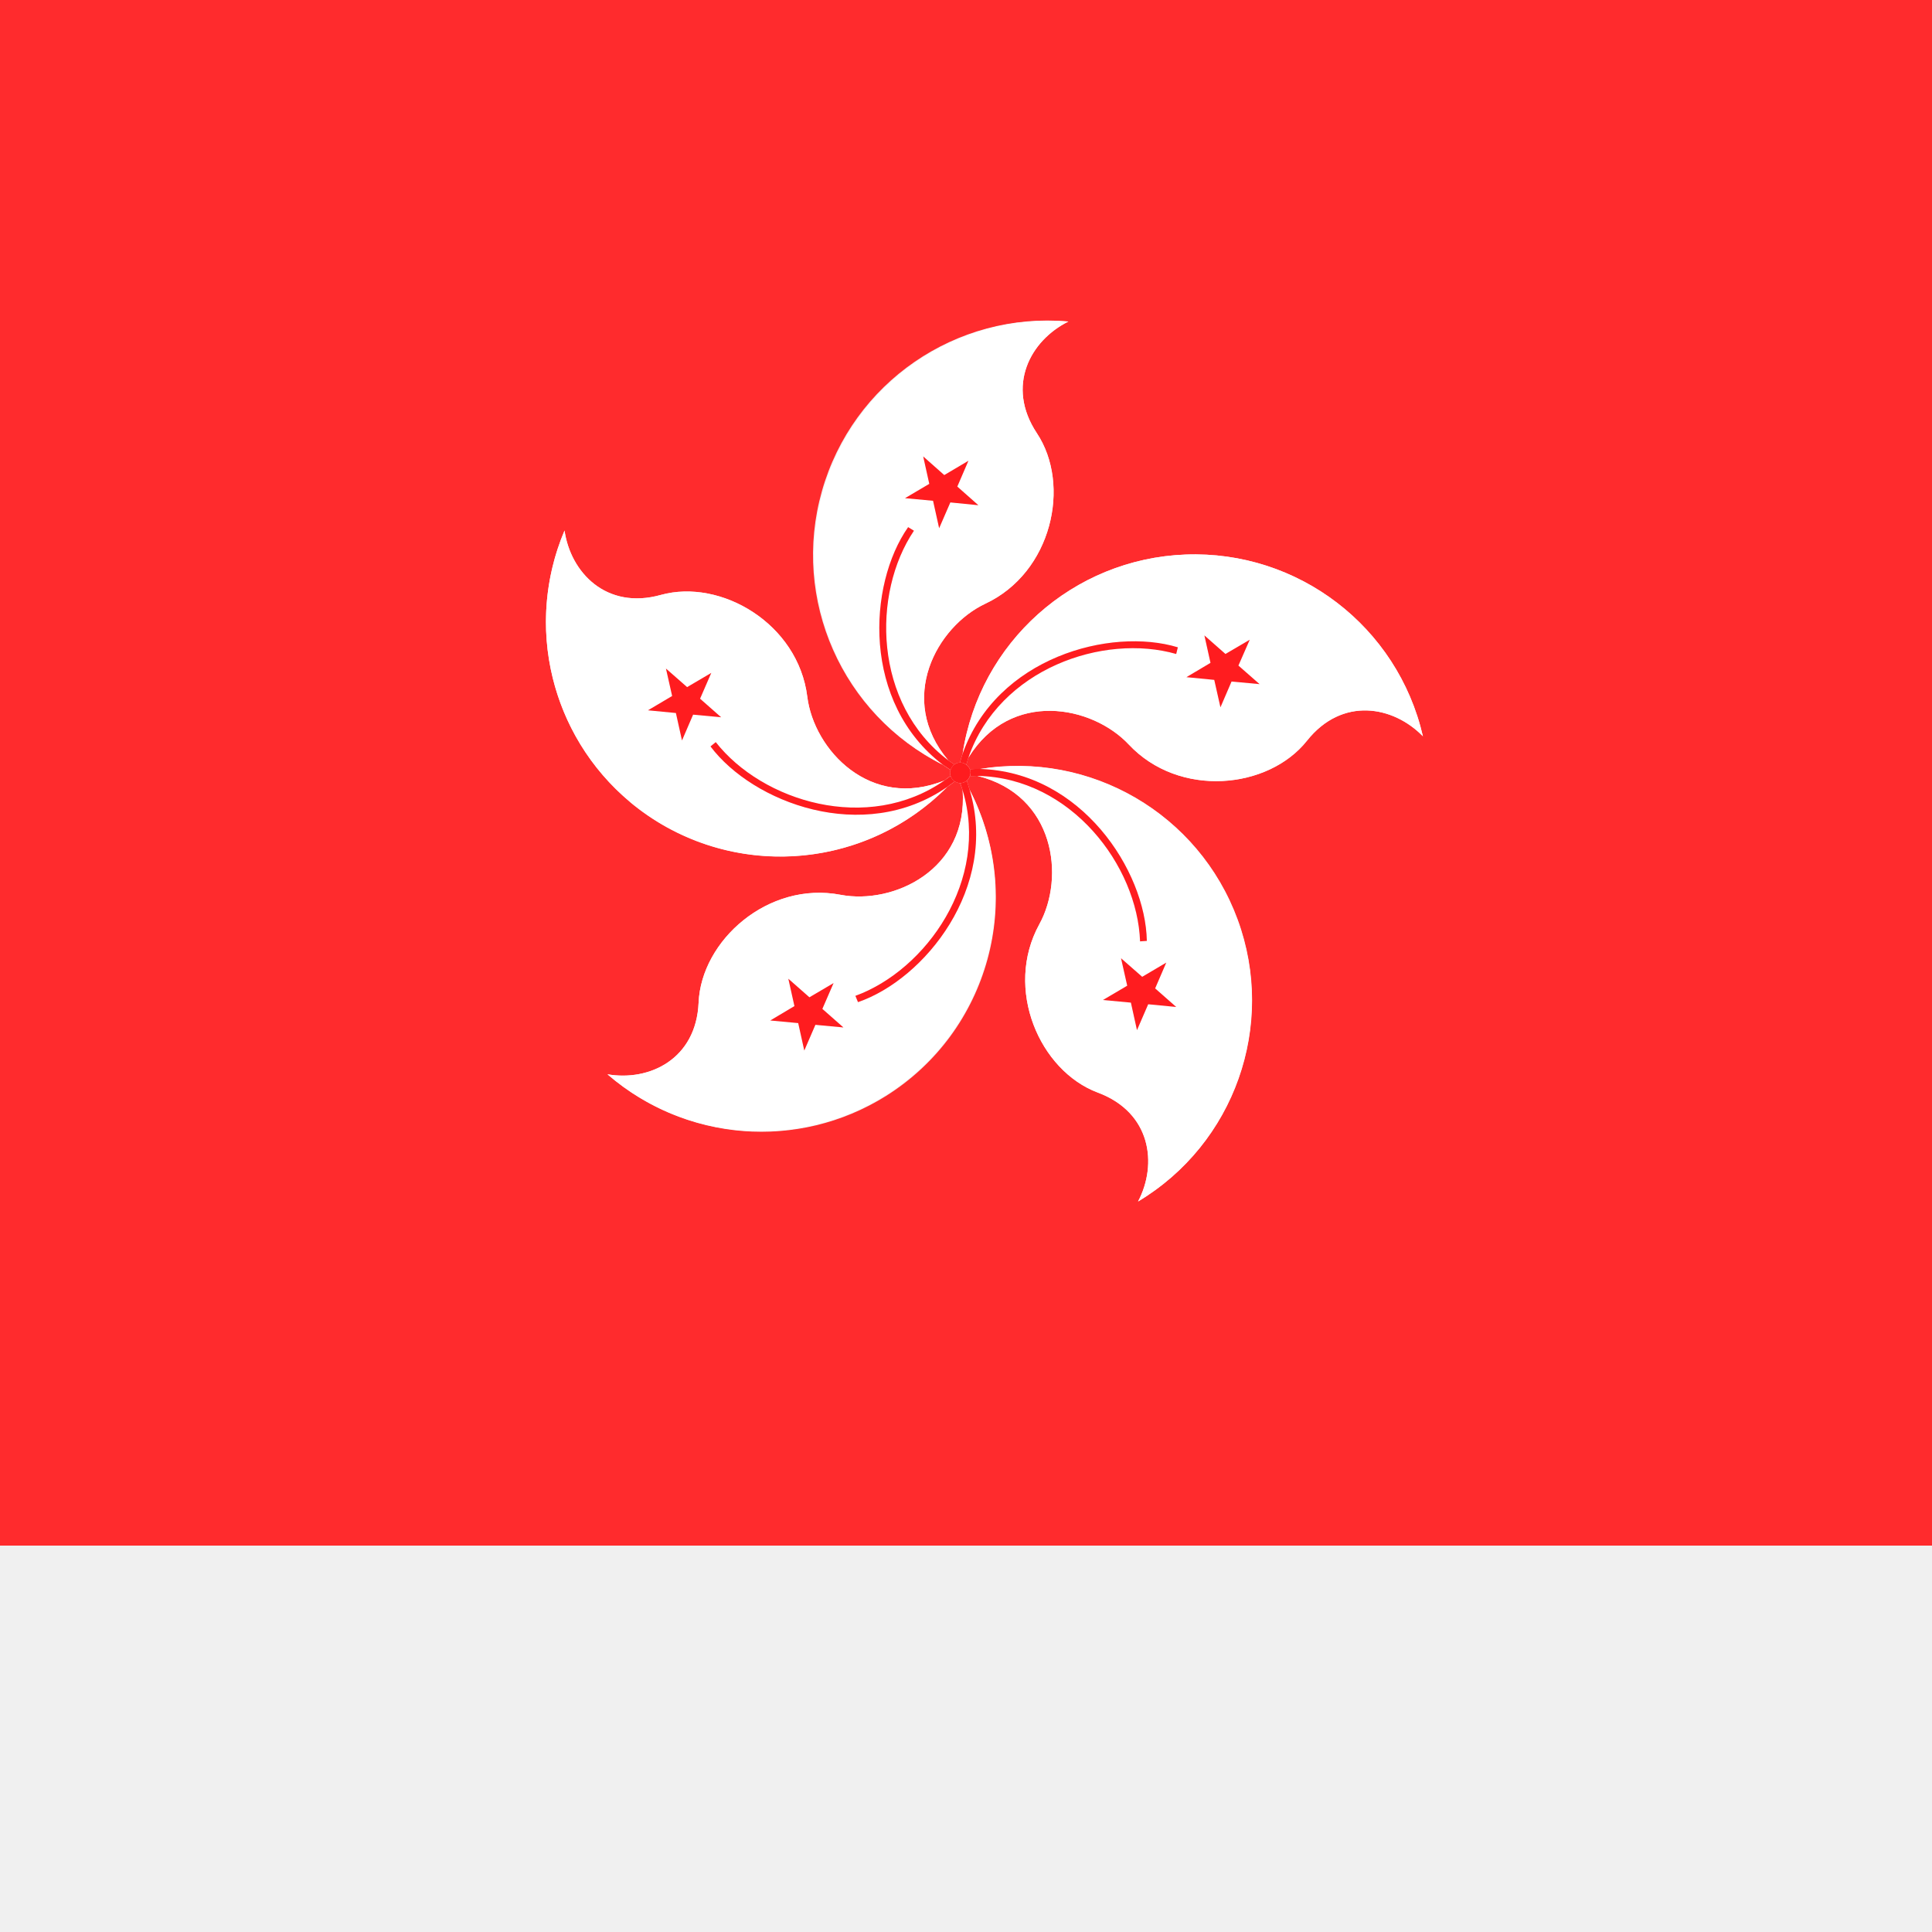
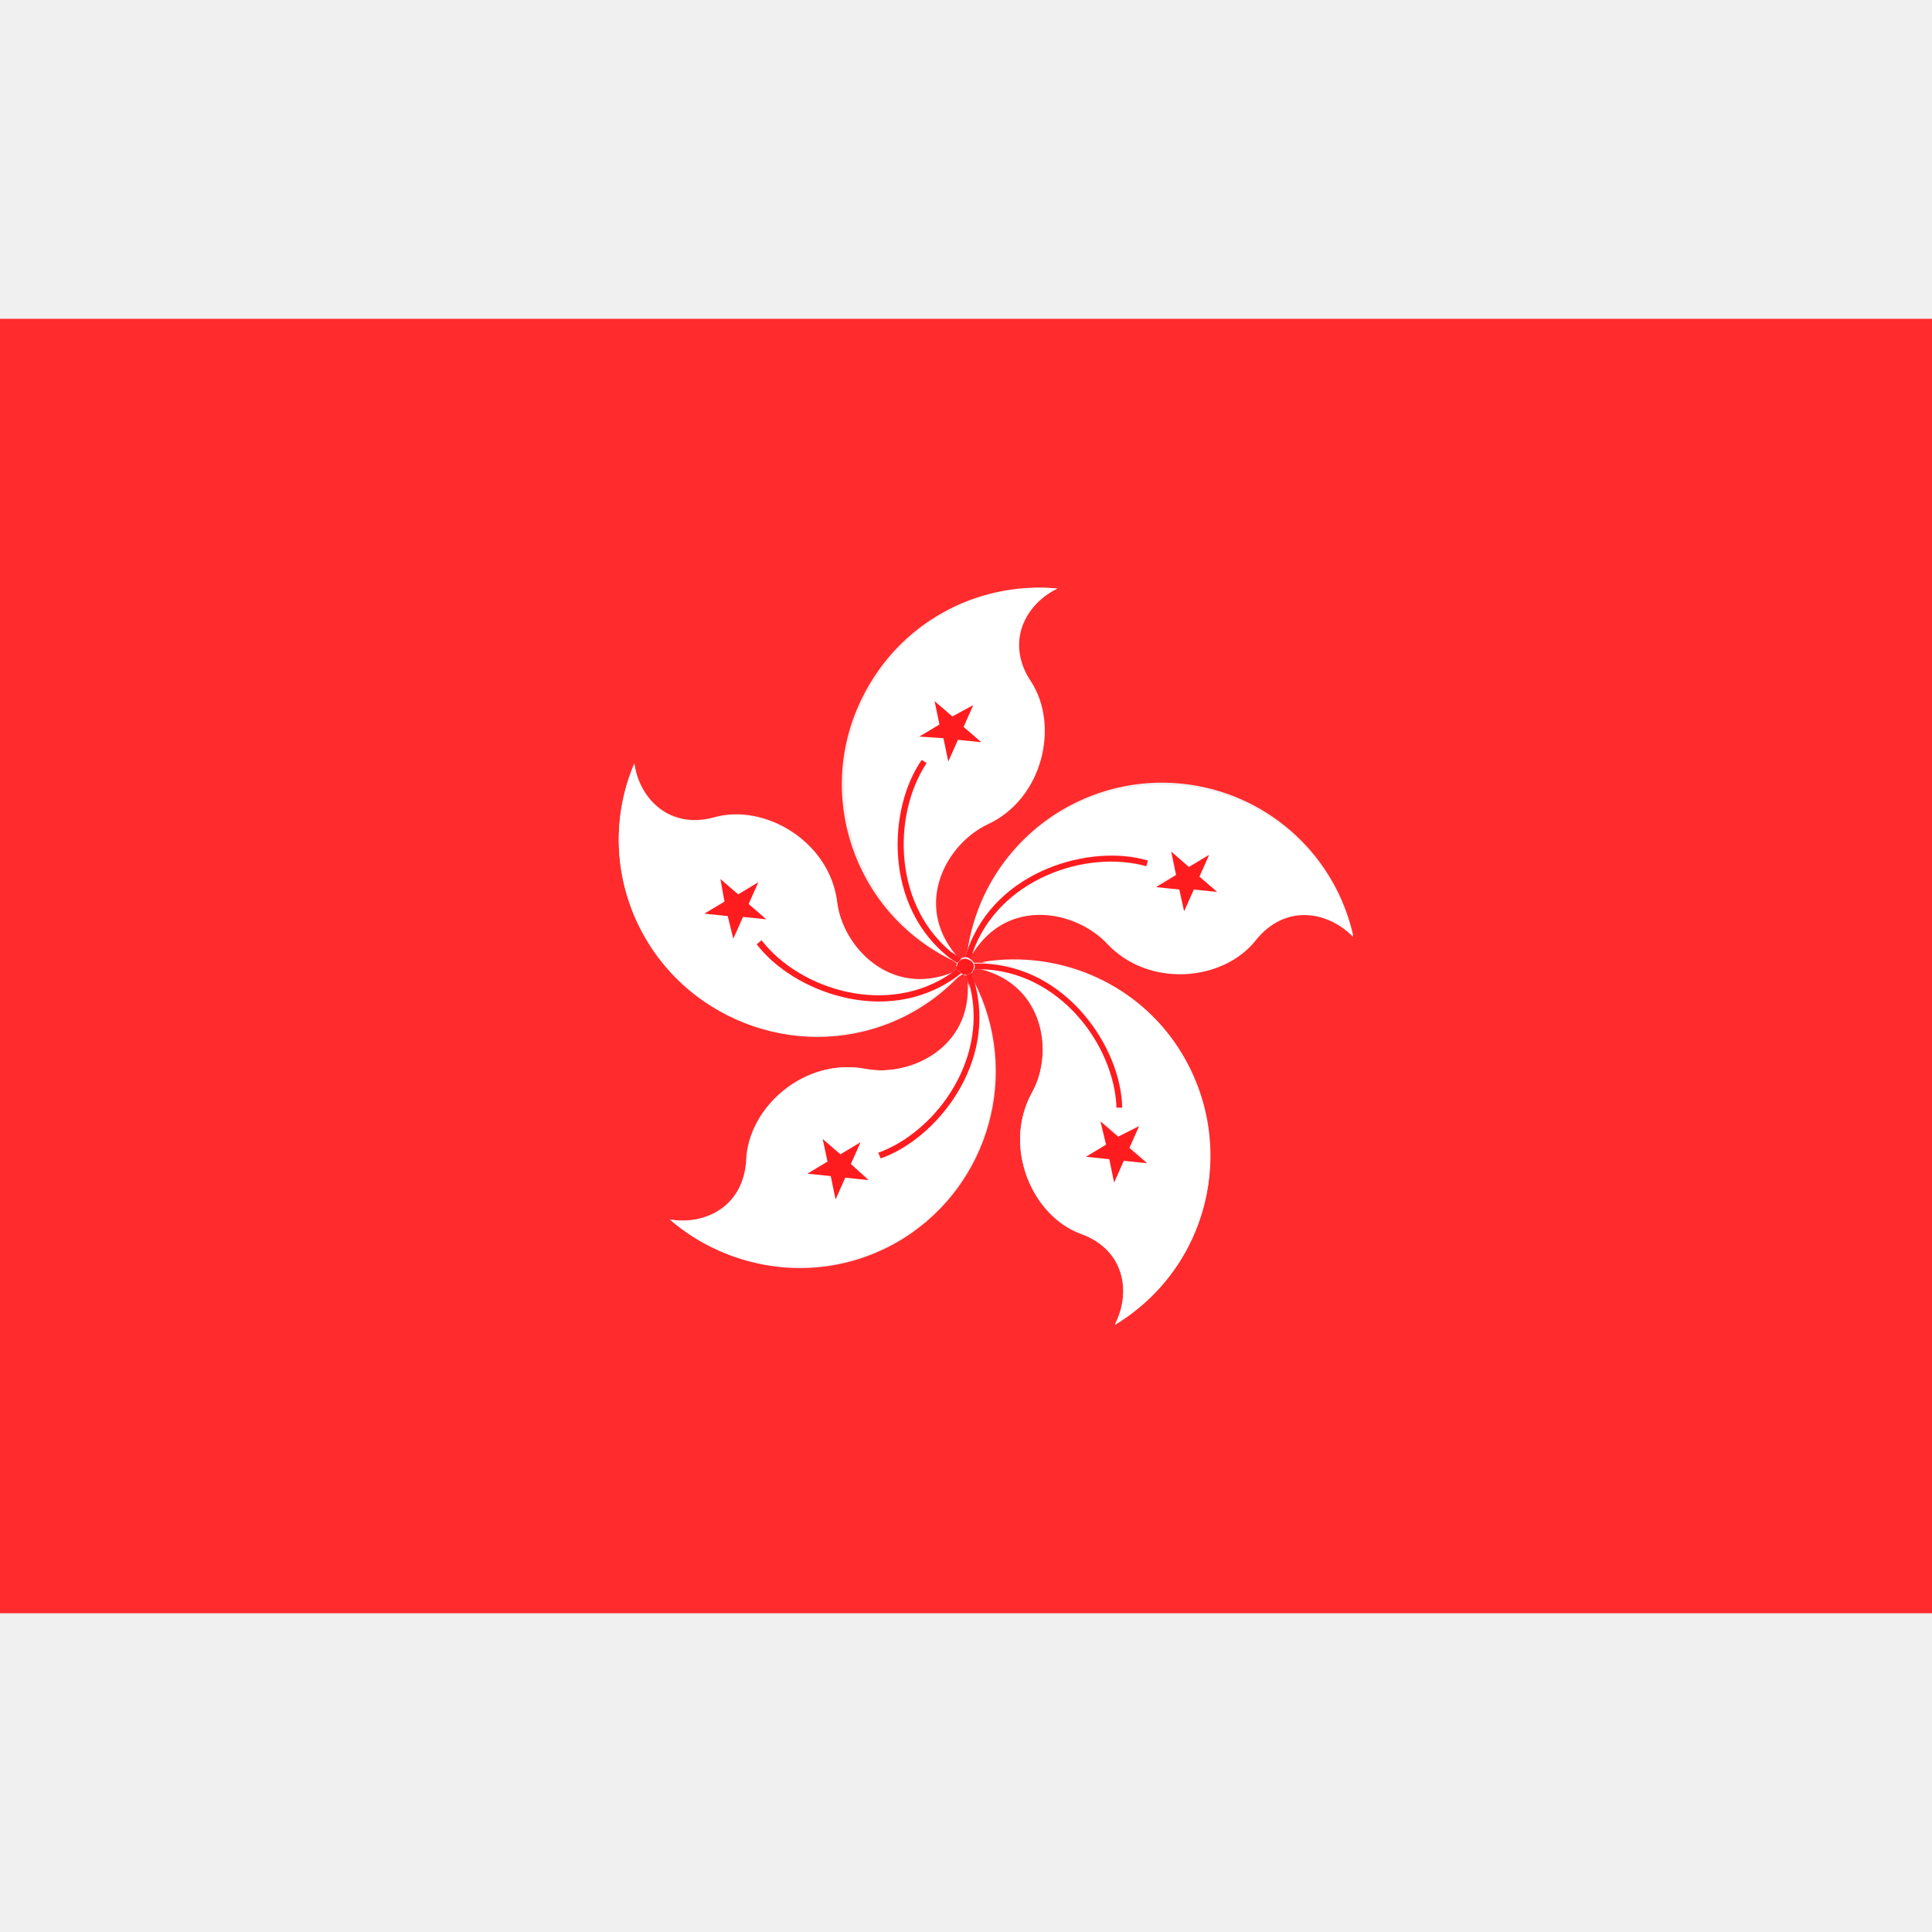
- <svg xmlns="http://www.w3.org/2000/svg" xmlns:xlink="http://www.w3.org/1999/xlink" viewBox="0 0 20 20">
-   <defs>
-     <path id="a" d="M0 0h23.881v16H0z" />
-   </defs>
-   <g fill="none" fill-rule="evenodd" transform="translate(-2)">
-     <mask id="b" fill="#fff">
-       <use xlink:href="#a" />
-     </mask>
-     <path fill="#FF2B2D" d="M7.844 5.492c.062.434.433.825.998.666.62-.171 1.42.297 1.515 1.055.069.55.654 1.177 1.42.866l.063-.048c-.003-.01-.006-.02-.006-.03 0-.01.003-.02.006-.03-.027-.018-.054-.035-.08-.054a2.427 2.427 0 0 1 1.3-4.589c-.393.195-.65.667-.327 1.157.356.536.158 1.441-.533 1.765-.503.236-.918.987-.385 1.62.02.015.044.029.065.044a.1.1 0 0 1 .057-.02c.01-.03.017-.062.028-.091a2.427 2.427 0 0 1 4.765-.181c-.307-.315-.835-.413-1.2.046-.4.504-1.324.595-1.845.039-.38-.405-1.222-.569-1.658.133-.01.024-.016.05-.023.077a.097.097 0 0 1 .035.044h.1a2.427 2.427 0 0 1 1.642 4.477c.205-.389.135-.922-.416-1.128-.602-.224-.974-1.073-.606-1.742.268-.486.163-1.337-.64-1.536l-.079.002a.102.102 0 0 1-.032.047l.03.096a2.426 2.426 0 0 1-.869 3.17 2.43 2.43 0 0 1-2.88-.226c.432.075.918-.156.943-.742.028-.644.721-1.26 1.47-1.116.545.104 1.322-.257 1.263-1.083a1.203 1.203 0 0 0-.026-.073.105.105 0 0 1-.054-.019c-.027.022-.055.041-.081.06a2.428 2.428 0 0 1-3.96-2.656zM0 16h23.881V0H.001v16z" />
-     <path fill="#FFF" d="M11.557 4.725l.217.193.251-.148-.115.267.217.192-.29-.027-.115.266-.063-.283-.29-.029.25-.147-.062-.284zm-.156.732l.06.037c-.438.649-.42 1.79.354 2.375-.533-.633-.118-1.383.385-1.62.69-.323.89-1.229.534-1.765-.325-.489-.067-.961.326-1.155a2.428 2.428 0 0 0-1.3 4.587c-.839-.64-.777-1.863-.359-2.46z" />
-     <path fill="#FF1C1F" d="M11.659 5.184l.063.284.116-.267.29.029-.218-.193.115-.267-.25.148-.218-.193.063.284-.251.148zM11.88 7.914l-.065-.044c-.774-.586-.79-1.728-.354-2.376l-.06-.037c-.418.597-.48 1.819.36 2.46l.08.054a.104.104 0 0 1 .04-.057" />
-     <path fill="#FFF" d="M14.532 6.862l-.064-.284.218.193.25-.148-.116.267.218.193-.289-.028-.115.267-.064-.284-.29-.028.252-.148zm-.34-.16l-.017.068c-.751-.215-1.831.153-2.148 1.07.436-.702 1.278-.538 1.658-.133.521.556 1.445.465 1.845-.04.365-.458.893-.36 1.2-.045a2.427 2.427 0 0 0-4.765.181c.35-.996 1.531-1.315 2.228-1.101z" />
-     <path fill="#FF1C1F" d="M14.634 7.322l.115-.267.29.027-.219-.192.117-.267-.251.147-.218-.192.063.284-.249.148.288.028zM12.004 7.916l.022-.076c.318-.918 1.398-1.286 2.15-1.07l.017-.069c-.697-.212-1.878.106-2.228 1.102-.011.029-.018.06-.028.091h.004c.024 0 .044.009.063.022" />
-     <path fill="#FFF" d="M8.958 7.205l-.063-.283.217.192.251-.148-.115.267.217.193-.29-.029-.115.268-.064-.285-.289-.027.25-.148zM8.518 8.3a2.429 2.429 0 0 0 3.285-.152c-.868.598-2.01.16-2.448-.422l.054-.043c.481.615 1.572.952 2.368.396-.766.311-1.352-.315-1.42-.867-.095-.757-.895-1.225-1.516-1.053-.565.157-.935-.233-.997-.667A2.429 2.429 0 0 0 8.519 8.3z" />
-     <path fill="#FF1C1F" d="M9.06 7.665l.115-.267.29.027-.218-.192.116-.267-.25.147-.219-.192.064.284-.25.148.289.028zM9.41 7.682l-.055.045c.437.581 1.58 1.02 2.448.421l.082-.06a.101.101 0 0 1-.045-.056c-.021.016-.042.033-.063.047-.795.555-1.886.218-2.368-.397" />
-     <path fill="#FFF" d="M14.176 10.424l-.29-.028-.115.268-.063-.285-.29-.027.25-.148-.063-.284.22.192.249-.147-.117.267.22.192zm-.305-.683l-.07.004c-.028-.781-.711-1.694-1.682-1.713.803.2.908 1.05.64 1.536-.368.669.004 1.518.606 1.743.55.205.62.738.416 1.127a2.427 2.427 0 0 0-1.642-4.476c1.054.026 1.72 1.052 1.732 1.779z" />
-     <path fill="#FF1C1F" d="M13.824 10.112l-.219-.192.064.284-.251.148.289.027.063.285.116-.268.29.028-.218-.192.115-.267zM12.047 8a.114.114 0 0 1-.006.035c.025-.001.052-.003.079-.003.97.02 1.654.932 1.682 1.713l.07-.005c-.013-.727-.68-1.752-1.733-1.78-.034 0-.066 0-.1.002a.108.108 0 0 1 .008.038" />
-     <path fill="#FFF" d="M10.326 10.875l-.063-.284-.29-.028.25-.148-.063-.283.22.193.249-.149-.116.268.218.192-.29-.028-.115.267zm.555-.5l-.025-.065c.734-.268 1.39-1.201 1.109-2.13.06.825-.717 1.187-1.263 1.083-.75-.144-1.442.472-1.47 1.115-.025.587-.51.818-.944.743a2.429 2.429 0 0 0 3.75-2.945c.301 1.012-.469 1.962-1.157 2.199z" />
-     <path fill="#FF1C1F" d="M10.513 10.444l.116-.267-.25.147-.218-.192.063.283-.25.149.289.027.063.284.115-.266.29.027zM11.94 8.107c.008.024.018.049.025.074.282.928-.376 1.86-1.11 2.128l.027.065c.688-.236 1.457-1.186 1.156-2.197a1.991 1.991 0 0 0-.03-.096.108.108 0 0 1-.068.026" />
-     <path fill="#FF1C1F" d="M11.884 8.089c.016.01.035.017.055.018h.001a.108.108 0 0 0 .1-.073.09.09 0 0 0-.001-.073.1.1 0 0 0-.036-.045.105.105 0 0 0-.063-.023h-.002a.108.108 0 0 0-.098.078.078.078 0 0 0-.006.029c0 .011.003.021.006.032a.101.101 0 0 0 .044.057" />
+ <svg xmlns="http://www.w3.org/2000/svg" version="1.1" id="Layer_1" x="0px" y="0px" width="24px" height="24px" viewBox="0 0 24 24" style="enable-background:new 0 0 24 24;" xml:space="preserve">
+   <g>
+     <path style="fill:#FF2B2D;" d="M7.88,9.48c0.06,0.44,0.44,0.83,1,0.67c0.62-0.17,1.43,0.3,1.52,1.06c0.07,0.55,0.66,1.18,1.43,0.87   l0.06-0.05c0-0.01-0.01-0.02-0.01-0.03c0-0.01,0-0.02,0.01-0.03c-0.03-0.02-0.05-0.04-0.08-0.05c-1.21-0.6-1.7-2.07-1.09-3.27   c0.45-0.9,1.4-1.43,2.4-1.34c-0.4,0.2-0.65,0.67-0.33,1.16c0.36,0.54,0.16,1.45-0.54,1.77c-0.51,0.24-0.92,0.99-0.39,1.63   c0.02,0.02,0.04,0.03,0.07,0.04c0.02-0.01,0.04-0.02,0.06-0.02c0.01-0.03,0.02-0.06,0.03-0.09c0.2-1.33,1.44-2.25,2.78-2.05   c0.99,0.15,1.79,0.89,2.01,1.87c-0.31-0.32-0.84-0.42-1.21,0.05c-0.4,0.51-1.33,0.6-1.85,0.04c-0.38-0.41-1.23-0.57-1.67,0.13   c-0.01,0.02-0.02,0.05-0.02,0.08c0.02,0.01,0.03,0.03,0.04,0.04h0.1c1.33-0.22,2.58,0.68,2.8,2.01c0.16,0.99-0.29,1.97-1.15,2.49   c0.21-0.39,0.13-0.93-0.42-1.13c-0.61-0.22-0.98-1.08-0.61-1.75c0.27-0.49,0.16-1.34-0.64-1.54l-0.08,0   c-0.01,0.02-0.02,0.03-0.03,0.05l0.03,0.1c0.58,1.13,0.2,2.51-0.87,3.19c-0.91,0.57-2.08,0.48-2.89-0.23   c0.43,0.08,0.92-0.16,0.95-0.75c0.03-0.65,0.72-1.27,1.48-1.12c0.55,0.1,1.33-0.26,1.27-1.09c-0.01-0.02-0.02-0.05-0.03-0.07   c-0.02,0-0.04-0.01-0.05-0.02c-0.03,0.02-0.06,0.04-0.08,0.06c-0.95,0.96-2.49,0.96-3.45,0.01C7.7,11.46,7.49,10.4,7.88,9.48z    M0,20.04h24V3.96H0L0,20.04L0,20.04z" />
+     <path style="fill:#FFFFFF;" d="M11.61,8.71l0.22,0.19l0.25-0.15l-0.12,0.27l0.22,0.19L11.9,9.19l-0.12,0.27l-0.06-0.28l-0.29-0.03   l0.25-0.15L11.61,8.71z M11.46,9.44l0.06,0.04c-0.44,0.65-0.42,1.8,0.36,2.39c-0.54-0.64-0.12-1.39,0.39-1.63   c0.69-0.32,0.89-1.23,0.54-1.77c-0.33-0.49-0.07-0.97,0.33-1.16c-1.34-0.11-2.52,0.88-2.64,2.22c-0.08,0.99,0.44,1.94,1.33,2.39   C10.98,11.27,11.04,10.04,11.46,9.44L11.46,9.44z" />
+     <path style="fill:#FF1C1F;" d="M11.72,9.17l0.06,0.29l0.12-0.27l0.29,0.03l-0.22-0.19l0.12-0.27L11.83,8.9l-0.22-0.19l0.06,0.29l-0.25,0.15   L11.72,9.17z M11.94,11.91l-0.07-0.04c-0.78-0.59-0.79-1.74-0.36-2.39l-0.06-0.04c-0.42,0.6-0.48,1.83,0.36,2.47l0.08,0.05   C11.91,11.95,11.92,11.93,11.94,11.91" />
+     <path style="fill:#FFFFFF;" d="M14.6,10.86l-0.06-0.29l0.22,0.19l0.25-0.15l-0.12,0.27l0.22,0.19l-0.29-0.03l-0.12,0.27l-0.06-0.29   l-0.29-0.03L14.6,10.86z M14.26,10.7l-0.02,0.07c-0.75-0.22-1.84,0.15-2.16,1.08c0.44-0.71,1.28-0.54,1.67-0.13   c0.52,0.56,1.45,0.47,1.85-0.04c0.37-0.46,0.9-0.36,1.21-0.04c-0.3-1.31-1.61-2.13-2.92-1.83c-0.98,0.22-1.72,1.02-1.87,2.01   C12.38,10.8,13.56,10.48,14.26,10.7L14.26,10.7z" />
+     <path style="fill:#FF1C1F;" d="M14.71,11.32l0.12-0.27l0.29,0.03l-0.22-0.19l0.12-0.27l-0.25,0.15l-0.22-0.19l0.06,0.29l-0.25,0.15   l0.29,0.03L14.71,11.32z M12.06,11.92l0.02-0.08c0.32-0.92,1.41-1.29,2.16-1.08l0.02-0.07c-0.7-0.21-1.89,0.11-2.24,1.11   c-0.01,0.03-0.02,0.06-0.03,0.09h0C12.02,11.89,12.04,11.9,12.06,11.92" />
+     <path style="fill:#FFFFFF;" d="M9,11.2l-0.06-0.28l0.22,0.19l0.25-0.15l-0.12,0.27l0.22,0.19l-0.29-0.03l-0.12,0.27l-0.06-0.29l-0.29-0.03   L9,11.2L9,11.2z M8.56,12.3c0.97,0.81,2.41,0.75,3.3-0.15c-0.87,0.6-2.02,0.16-2.46-0.42l0.05-0.04c0.48,0.62,1.58,0.96,2.38,0.4   c-0.77,0.31-1.36-0.32-1.43-0.87c-0.09-0.76-0.9-1.23-1.52-1.06c-0.57,0.16-0.94-0.23-1-0.67C7.46,10.47,7.74,11.61,8.56,12.3   L8.56,12.3z" />
+     <path style="fill:#FF1C1F;" d="M9.11,11.66l0.12-0.27l0.29,0.03l-0.22-0.19l0.12-0.27l-0.25,0.15l-0.22-0.19L9,11.2l-0.25,0.15l0.29,0.03   L9.11,11.66z M9.46,11.68L9.4,11.73c0.44,0.58,1.59,1.03,2.46,0.42l0.08-0.06c-0.02-0.01-0.04-0.03-0.05-0.06   c-0.02,0.02-0.04,0.03-0.06,0.05C11.04,12.64,9.94,12.3,9.46,11.68" />
+     <path style="fill:#FFFFFF;" d="M14.25,14.44l-0.29-0.03l-0.11,0.27l-0.06-0.29l-0.29-0.03l0.25-0.15l-0.06-0.29l0.22,0.19l0.25-0.15   l-0.12,0.27L14.25,14.44L14.25,14.44z M13.94,13.75l-0.07,0c-0.03-0.78-0.71-1.7-1.69-1.72c0.81,0.2,0.91,1.06,0.64,1.54   c-0.37,0.67,0,1.53,0.61,1.75c0.55,0.21,0.62,0.74,0.42,1.13c1.16-0.69,1.53-2.19,0.84-3.35c-0.51-0.86-1.5-1.31-2.49-1.15   C13.26,11.99,13.93,13.02,13.94,13.75z" />
+     <path style="fill:#FF1C1F;" d="M13.89,14.12l-0.22-0.19l0.07,0.29l-0.25,0.15l0.29,0.03l0.06,0.29l0.12-0.27l0.29,0.03l-0.22-0.19   l0.12-0.27L13.89,14.12z M12.11,12c0,0.01,0,0.02-0.01,0.04c0.03,0,0.05,0,0.08,0c0.98,0.02,1.66,0.94,1.69,1.72l0.07,0   c-0.01-0.73-0.68-1.76-1.74-1.79c-0.03,0-0.07,0-0.1,0C12.1,11.97,12.11,11.99,12.11,12" />
+     <path style="fill:#FFFFFF;" d="M10.38,14.89l-0.06-0.29l-0.29-0.03l0.25-0.15l-0.06-0.28l0.22,0.19l0.25-0.15l-0.12,0.27l0.22,0.19   l-0.29-0.03L10.38,14.89z M10.94,14.39l-0.03-0.06c0.74-0.27,1.4-1.21,1.11-2.14c0.06,0.83-0.72,1.19-1.27,1.09   c-0.75-0.15-1.45,0.47-1.48,1.12c-0.03,0.59-0.51,0.82-0.95,0.75c1.02,0.88,2.56,0.77,3.44-0.25c0.65-0.75,0.78-1.82,0.33-2.71   C12.4,13.19,11.63,14.15,10.94,14.39z" />
+     <path style="fill:#FF1C1F;" d="M10.57,14.46l0.12-0.27l-0.25,0.15l-0.22-0.19l0.06,0.28l-0.25,0.15l0.29,0.03l0.06,0.29l0.12-0.27   l0.29,0.03L10.57,14.46z M12,12.11c0.01,0.02,0.02,0.05,0.03,0.07c0.28,0.93-0.38,1.87-1.12,2.14l0.03,0.07   c0.69-0.24,1.46-1.19,1.16-2.21c-0.01-0.03-0.02-0.06-0.03-0.1C12.05,12.1,12.02,12.11,12,12.11" />
+     <path style="fill:#FF1C1F;" d="M11.94,12.09c0.02,0.01,0.04,0.02,0.05,0.02h0c0.05,0,0.09-0.03,0.1-0.07c0.01-0.02,0.01-0.05,0-0.07   c-0.01-0.02-0.02-0.03-0.04-0.04c-0.02-0.01-0.04-0.02-0.06-0.02h0c-0.05,0-0.09,0.03-0.1,0.08c0,0.01-0.01,0.02-0.01,0.03   c0,0.01,0,0.02,0.01,0.03C11.91,12.06,11.92,12.08,11.94,12.09" />
  </g>
</svg>
